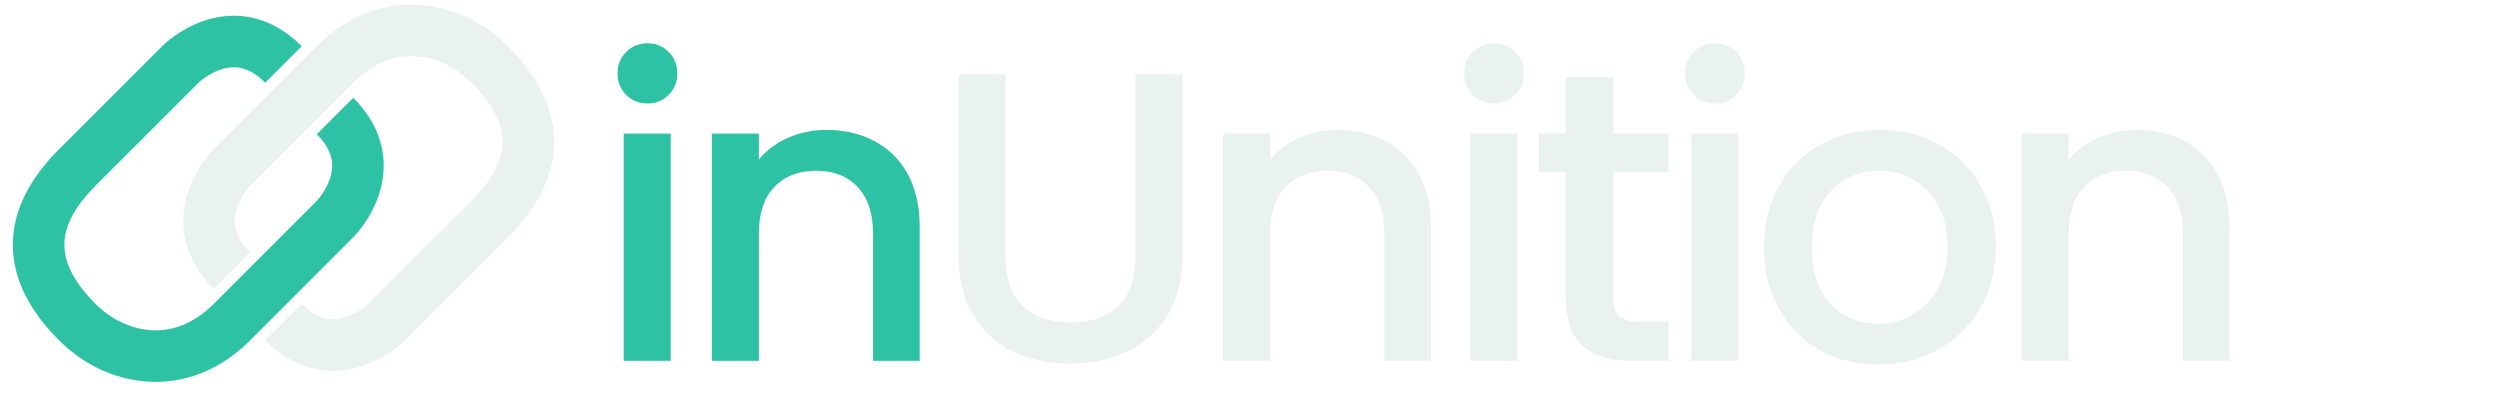
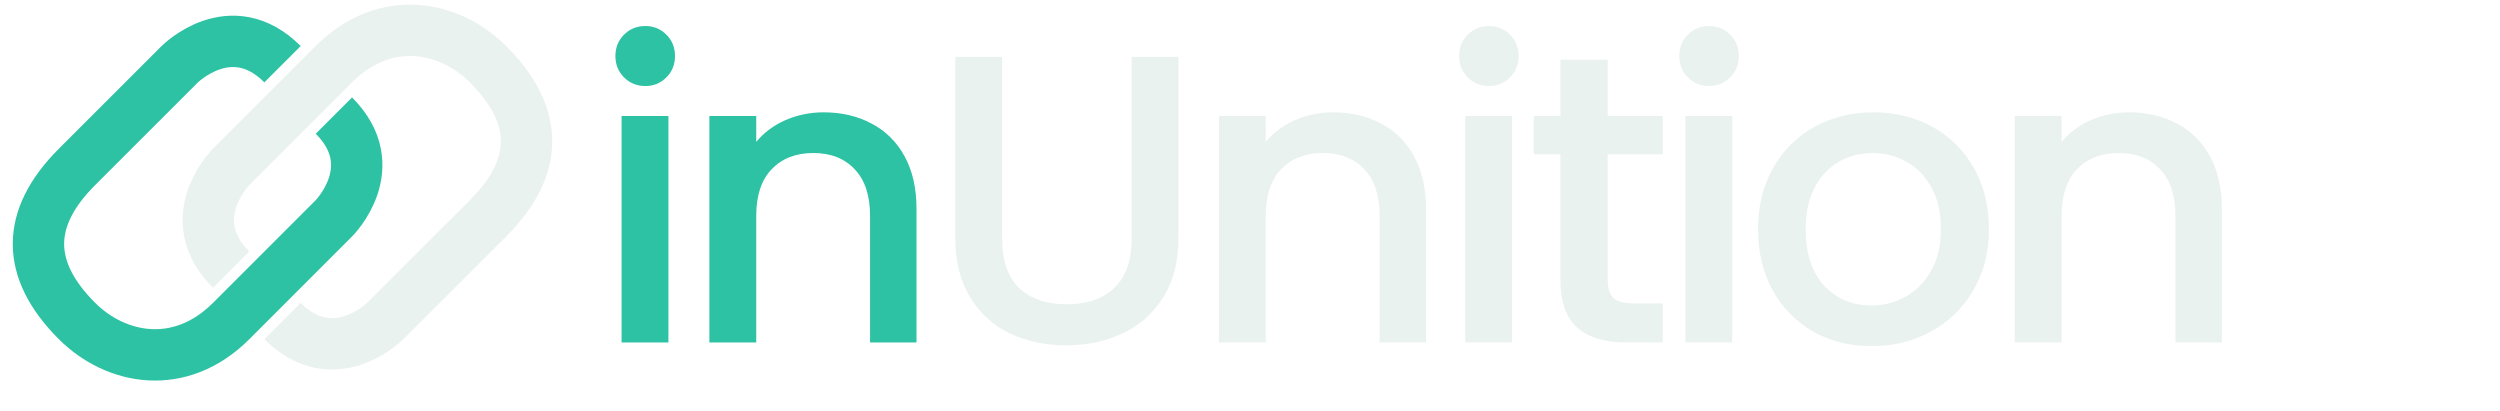
- <svg xmlns="http://www.w3.org/2000/svg" width="97" height="16" viewBox="0 0 97 16" fill="none">
-   <path d="M10.998 12.498C12.998 14.498 14.998 12.498 14.998 12.498L19 8.5C21 6.5 21 4.5 19 2.5C17.5 1 15 0.5 12.998 2.498C10.997 4.497 8.998 6.498 8.998 6.498C8.998 6.498 6.998 8.498 8.998 10.498" stroke="#EAF2F0" stroke-width="2" />
-   <path d="M10.999 2.499C8.999 0.499 6.999 2.499 6.999 2.499L2.998 6.498C0.998 8.498 0.998 10.498 2.998 12.498C4.498 13.998 6.998 14.498 8.999 12.499C11.001 10.501 12.999 8.499 12.999 8.499C12.999 8.499 15 6.5 13 4.5" stroke="#2CC2A3" stroke-width="2" />
-   <path d="M25.128 4.016C24.797 4.016 24.52 3.904 24.296 3.68C24.072 3.456 23.96 3.179 23.96 2.848C23.96 2.517 24.072 2.24 24.296 2.016C24.52 1.792 24.797 1.68 25.128 1.68C25.448 1.68 25.72 1.792 25.944 2.016C26.168 2.24 26.28 2.517 26.28 2.848C26.28 3.179 26.168 3.456 25.944 3.68C25.72 3.904 25.448 4.016 25.128 4.016ZM26.024 5.184V14H24.2V5.184H26.024ZM32.067 5.04C32.76 5.04 33.379 5.184 33.923 5.472C34.477 5.76 34.909 6.187 35.219 6.752C35.528 7.317 35.683 8 35.683 8.8V14H33.875V9.072C33.875 8.283 33.677 7.68 33.283 7.264C32.888 6.837 32.349 6.624 31.667 6.624C30.984 6.624 30.44 6.837 30.035 7.264C29.64 7.68 29.443 8.283 29.443 9.072V14H27.619V5.184H29.443V6.192C29.741 5.829 30.12 5.547 30.579 5.344C31.048 5.141 31.544 5.04 32.067 5.04Z" fill="#2CC2A3" />
-   <path d="M39.017 2.88V9.968C39.017 10.811 39.236 11.445 39.673 11.872C40.121 12.299 40.74 12.512 41.529 12.512C42.329 12.512 42.948 12.299 43.385 11.872C43.833 11.445 44.057 10.811 44.057 9.968V2.88H45.881V9.936C45.881 10.843 45.684 11.611 45.289 12.24C44.895 12.869 44.367 13.339 43.705 13.648C43.044 13.957 42.313 14.112 41.513 14.112C40.713 14.112 39.983 13.957 39.321 13.648C38.671 13.339 38.153 12.869 37.769 12.24C37.385 11.611 37.193 10.843 37.193 9.936V2.88H39.017ZM51.904 5.04C52.598 5.04 53.216 5.184 53.76 5.472C54.315 5.76 54.747 6.187 55.056 6.752C55.366 7.317 55.52 8 55.52 8.8V14H53.712V9.072C53.712 8.283 53.515 7.68 53.12 7.264C52.726 6.837 52.187 6.624 51.504 6.624C50.822 6.624 50.278 6.837 49.872 7.264C49.478 7.68 49.28 8.283 49.28 9.072V14H47.456V5.184H49.28V6.192C49.579 5.829 49.958 5.547 50.416 5.344C50.886 5.141 51.382 5.04 51.904 5.04ZM57.975 4.016C57.644 4.016 57.367 3.904 57.143 3.68C56.919 3.456 56.807 3.179 56.807 2.848C56.807 2.517 56.919 2.24 57.143 2.016C57.367 1.792 57.644 1.68 57.975 1.68C58.295 1.68 58.567 1.792 58.791 2.016C59.015 2.24 59.127 2.517 59.127 2.848C59.127 3.179 59.015 3.456 58.791 3.68C58.567 3.904 58.295 4.016 57.975 4.016ZM58.871 5.184V14H57.047V5.184H58.871ZM62.594 6.672V11.552C62.594 11.883 62.668 12.123 62.818 12.272C62.978 12.411 63.244 12.48 63.618 12.48H64.738V14H63.298C62.476 14 61.847 13.808 61.41 13.424C60.972 13.04 60.754 12.416 60.754 11.552V6.672H59.714V5.184H60.754V2.992H62.594V5.184H64.738V6.672H62.594ZM66.547 4.016C66.216 4.016 65.939 3.904 65.715 3.68C65.491 3.456 65.379 3.179 65.379 2.848C65.379 2.517 65.491 2.24 65.715 2.016C65.939 1.792 66.216 1.68 66.547 1.68C66.867 1.68 67.139 1.792 67.363 2.016C67.587 2.24 67.699 2.517 67.699 2.848C67.699 3.179 67.587 3.456 67.363 3.68C67.139 3.904 66.867 4.016 66.547 4.016ZM67.443 5.184V14H65.619V5.184H67.443ZM72.862 14.144C72.029 14.144 71.278 13.957 70.606 13.584C69.933 13.2 69.406 12.667 69.022 11.984C68.638 11.291 68.445 10.491 68.445 9.584C68.445 8.688 68.643 7.893 69.037 7.2C69.432 6.507 69.971 5.973 70.653 5.6C71.336 5.227 72.099 5.04 72.942 5.04C73.784 5.04 74.547 5.227 75.23 5.6C75.912 5.973 76.451 6.507 76.846 7.2C77.24 7.893 77.438 8.688 77.438 9.584C77.438 10.48 77.235 11.275 76.829 11.968C76.424 12.661 75.87 13.2 75.165 13.584C74.472 13.957 73.704 14.144 72.862 14.144ZM72.862 12.56C73.331 12.56 73.768 12.448 74.174 12.224C74.59 12 74.925 11.664 75.181 11.216C75.438 10.768 75.566 10.224 75.566 9.584C75.566 8.944 75.443 8.405 75.198 7.968C74.952 7.52 74.627 7.184 74.222 6.96C73.816 6.736 73.379 6.624 72.909 6.624C72.44 6.624 72.003 6.736 71.597 6.96C71.203 7.184 70.888 7.52 70.653 7.968C70.419 8.405 70.302 8.944 70.302 9.584C70.302 10.533 70.541 11.269 71.022 11.792C71.512 12.304 72.126 12.56 72.862 12.56ZM82.889 5.04C83.582 5.04 84.201 5.184 84.745 5.472C85.299 5.76 85.731 6.187 86.041 6.752C86.35 7.317 86.505 8 86.505 8.8V14H84.697V9.072C84.697 8.283 84.499 7.68 84.105 7.264C83.71 6.837 83.171 6.624 82.489 6.624C81.806 6.624 81.262 6.837 80.857 7.264C80.462 7.68 80.265 8.283 80.265 9.072V14H78.441V5.184H80.265V6.192C80.563 5.829 80.942 5.547 81.401 5.344C81.87 5.141 82.366 5.04 82.889 5.04Z" fill="#EAF2F0" />
+ <svg xmlns="http://www.w3.org/2000/svg" width="146" height="24" viewBox="0 0 146 24" fill="none">
+   <path d="M16.498 18.748C19.498 21.748 22.498 18.748 22.498 18.748L28.5 12.75C31.5 9.75 31.5 6.75 28.5 3.75C26.25 1.5 22.5 0.75 19.498 3.748C16.495 6.745 13.498 9.748 13.498 9.748C13.498 9.748 10.498 12.748 13.498 15.748" stroke="#EAF2F0" stroke-width="3" />
+   <path d="M16.499 3.749C13.499 0.749 10.499 3.749 10.499 3.749L4.497 9.747C1.496 12.746 1.496 15.746 4.496 18.746C6.746 20.996 10.496 21.746 13.499 18.749C16.501 15.751 19.499 12.749 19.499 12.749C19.499 12.749 22.5 9.75 19.5 6.75" stroke="#2CC2A3" stroke-width="3" />
+   <path d="M37.692 5.024C37.196 5.024 36.78 4.856 36.444 4.52C36.108 4.184 35.94 3.768 35.94 3.272C35.94 2.776 36.108 2.36 36.444 2.024C36.78 1.688 37.196 1.52 37.692 1.52C38.172 1.52 38.58 1.688 38.916 2.024C39.252 2.36 39.42 2.776 39.42 3.272C39.42 3.768 39.252 4.184 38.916 4.52C38.58 4.856 38.172 5.024 37.692 5.024ZM39.036 6.776V20H36.3V6.776H39.036ZM48.1 6.56C49.14 6.56 50.068 6.776 50.884 7.208C51.716 7.64 52.364 8.28 52.828 9.128C53.292 9.976 53.524 11 53.524 12.2V20H50.812V12.608C50.812 11.424 50.516 10.52 49.924 9.896C49.332 9.256 48.524 8.936 47.5 8.936C46.476 8.936 45.66 9.256 45.052 9.896C44.46 10.52 44.164 11.424 44.164 12.608V20H41.428V6.776H44.164V8.288C44.612 7.744 45.18 7.32 45.868 7.016C46.572 6.712 47.316 6.56 48.1 6.56Z" fill="#2CC2A3" />
+   <path d="M58.526 3.32V13.952C58.526 15.216 58.854 16.168 59.51 16.808C60.182 17.448 61.11 17.768 62.294 17.768C63.494 17.768 64.422 17.448 65.078 16.808C65.75 16.168 66.086 15.216 66.086 13.952V3.32H68.822V13.904C68.822 15.264 68.526 16.416 67.934 17.36C67.342 18.304 66.55 19.008 65.558 19.472C64.566 19.936 63.47 20.168 62.27 20.168C61.07 20.168 59.974 19.936 58.982 19.472C58.006 19.008 57.23 18.304 56.654 17.36C56.078 16.416 55.79 15.264 55.79 13.904V3.32H58.526ZM77.856 6.56C78.896 6.56 79.824 6.776 80.64 7.208C81.472 7.64 82.12 8.28 82.584 9.128C83.048 9.976 83.28 11 83.28 12.2V20H80.568V12.608C80.568 11.424 80.272 10.52 79.68 9.896C79.088 9.256 78.28 8.936 77.256 8.936C76.232 8.936 75.416 9.256 74.808 9.896C74.216 10.52 73.92 11.424 73.92 12.608V20H71.184V6.776H73.92V8.288C74.368 7.744 74.936 7.32 75.624 7.016C76.328 6.712 77.072 6.56 77.856 6.56ZM86.962 5.024C86.466 5.024 86.05 4.856 85.714 4.52C85.378 4.184 85.21 3.768 85.21 3.272C85.21 2.776 85.378 2.36 85.714 2.024C86.05 1.688 86.466 1.52 86.962 1.52C87.442 1.52 87.85 1.688 88.186 2.024C88.522 2.36 88.69 2.776 88.69 3.272C88.69 3.768 88.522 4.184 88.186 4.52C87.85 4.856 87.442 5.024 86.962 5.024ZM88.306 6.776V20H85.57V6.776H88.306ZM93.89 9.008V16.328C93.89 16.824 94.002 17.184 94.226 17.408C94.466 17.616 94.866 17.72 95.426 17.72H97.106V20H94.946C93.714 20 92.77 19.712 92.114 19.136C91.458 18.56 91.13 17.624 91.13 16.328V9.008H89.57V6.776H91.13V3.488H93.89V6.776H97.106V9.008H93.89ZM99.82 5.024C99.324 5.024 98.908 4.856 98.572 4.52C98.236 4.184 98.068 3.768 98.068 3.272C98.068 2.776 98.236 2.36 98.572 2.024C98.908 1.688 99.324 1.52 99.82 1.52C100.3 1.52 100.708 1.688 101.044 2.024C101.38 2.36 101.548 2.776 101.548 3.272C101.548 3.768 101.38 4.184 101.044 4.52C100.708 4.856 100.3 5.024 99.82 5.024ZM101.164 6.776V20H98.428V6.776H101.164ZM109.292 20.216C108.044 20.216 106.916 19.936 105.908 19.376C104.9 18.8 104.108 18 103.532 16.976C102.956 15.936 102.668 14.736 102.668 13.376C102.668 12.032 102.964 10.84 103.556 9.8C104.148 8.76 104.956 7.96 105.98 7.4C107.004 6.84 108.148 6.56 109.412 6.56C110.676 6.56 111.82 6.84 112.844 7.4C113.868 7.96 114.676 8.76 115.268 9.8C115.86 10.84 116.156 12.032 116.156 13.376C116.156 14.72 115.852 15.912 115.244 16.952C114.636 17.992 113.804 18.8 112.748 19.376C111.708 19.936 110.556 20.216 109.292 20.216ZM109.292 17.84C109.996 17.84 110.652 17.672 111.26 17.336C111.884 17 112.388 16.496 112.772 15.824C113.156 15.152 113.348 14.336 113.348 13.376C113.348 12.416 113.164 11.608 112.796 10.952C112.428 10.28 111.94 9.776 111.332 9.44C110.724 9.104 110.068 8.936 109.364 8.936C108.66 8.936 108.004 9.104 107.396 9.44C106.804 9.776 106.332 10.28 105.98 10.952C105.628 11.608 105.452 12.416 105.452 13.376C105.452 14.8 105.812 15.904 106.532 16.688C107.268 17.456 108.188 17.84 109.292 17.84ZM124.333 6.56C125.373 6.56 126.301 6.776 127.117 7.208C127.949 7.64 128.597 8.28 129.061 9.128C129.525 9.976 129.757 11 129.757 12.2V20H127.045V12.608C127.045 11.424 126.749 10.52 126.157 9.896C125.565 9.256 124.757 8.936 123.733 8.936C122.709 8.936 121.893 9.256 121.285 9.896C120.693 10.52 120.397 11.424 120.397 12.608V20H117.661V6.776H120.397V8.288C120.845 7.744 121.413 7.32 122.101 7.016C122.805 6.712 123.549 6.56 124.333 6.56Z" fill="#EAF2F0" />
</svg>
